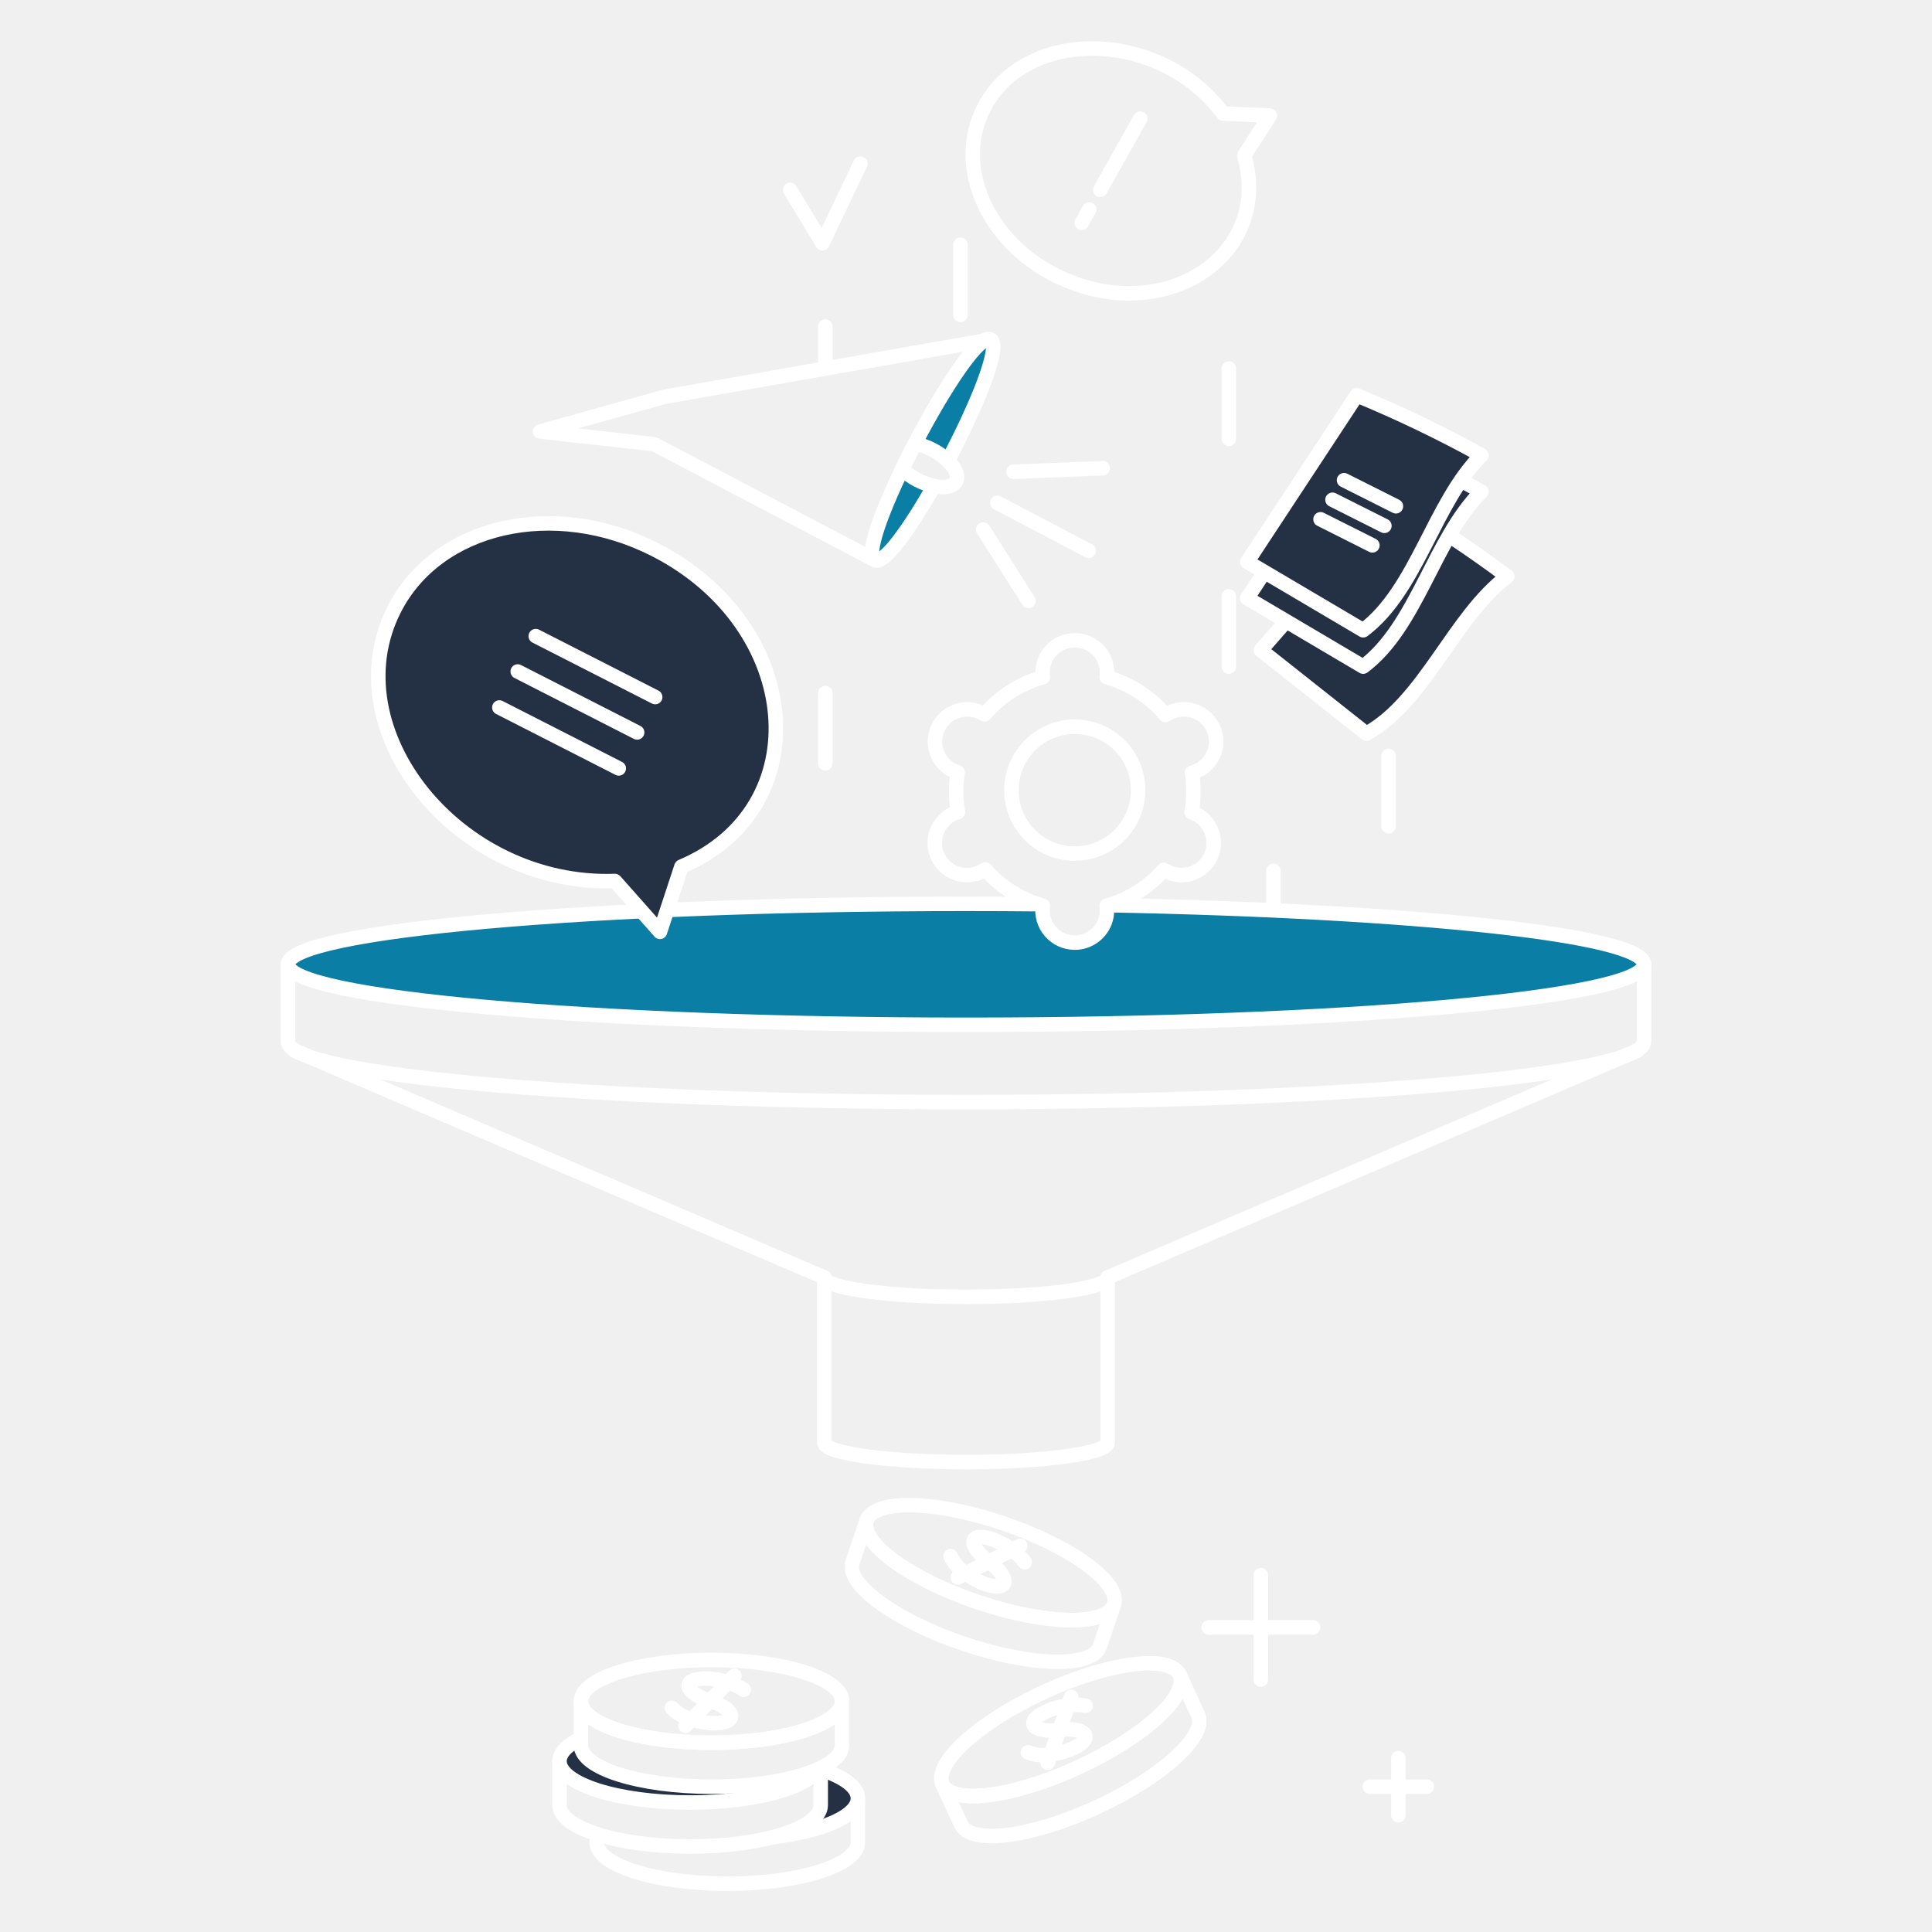
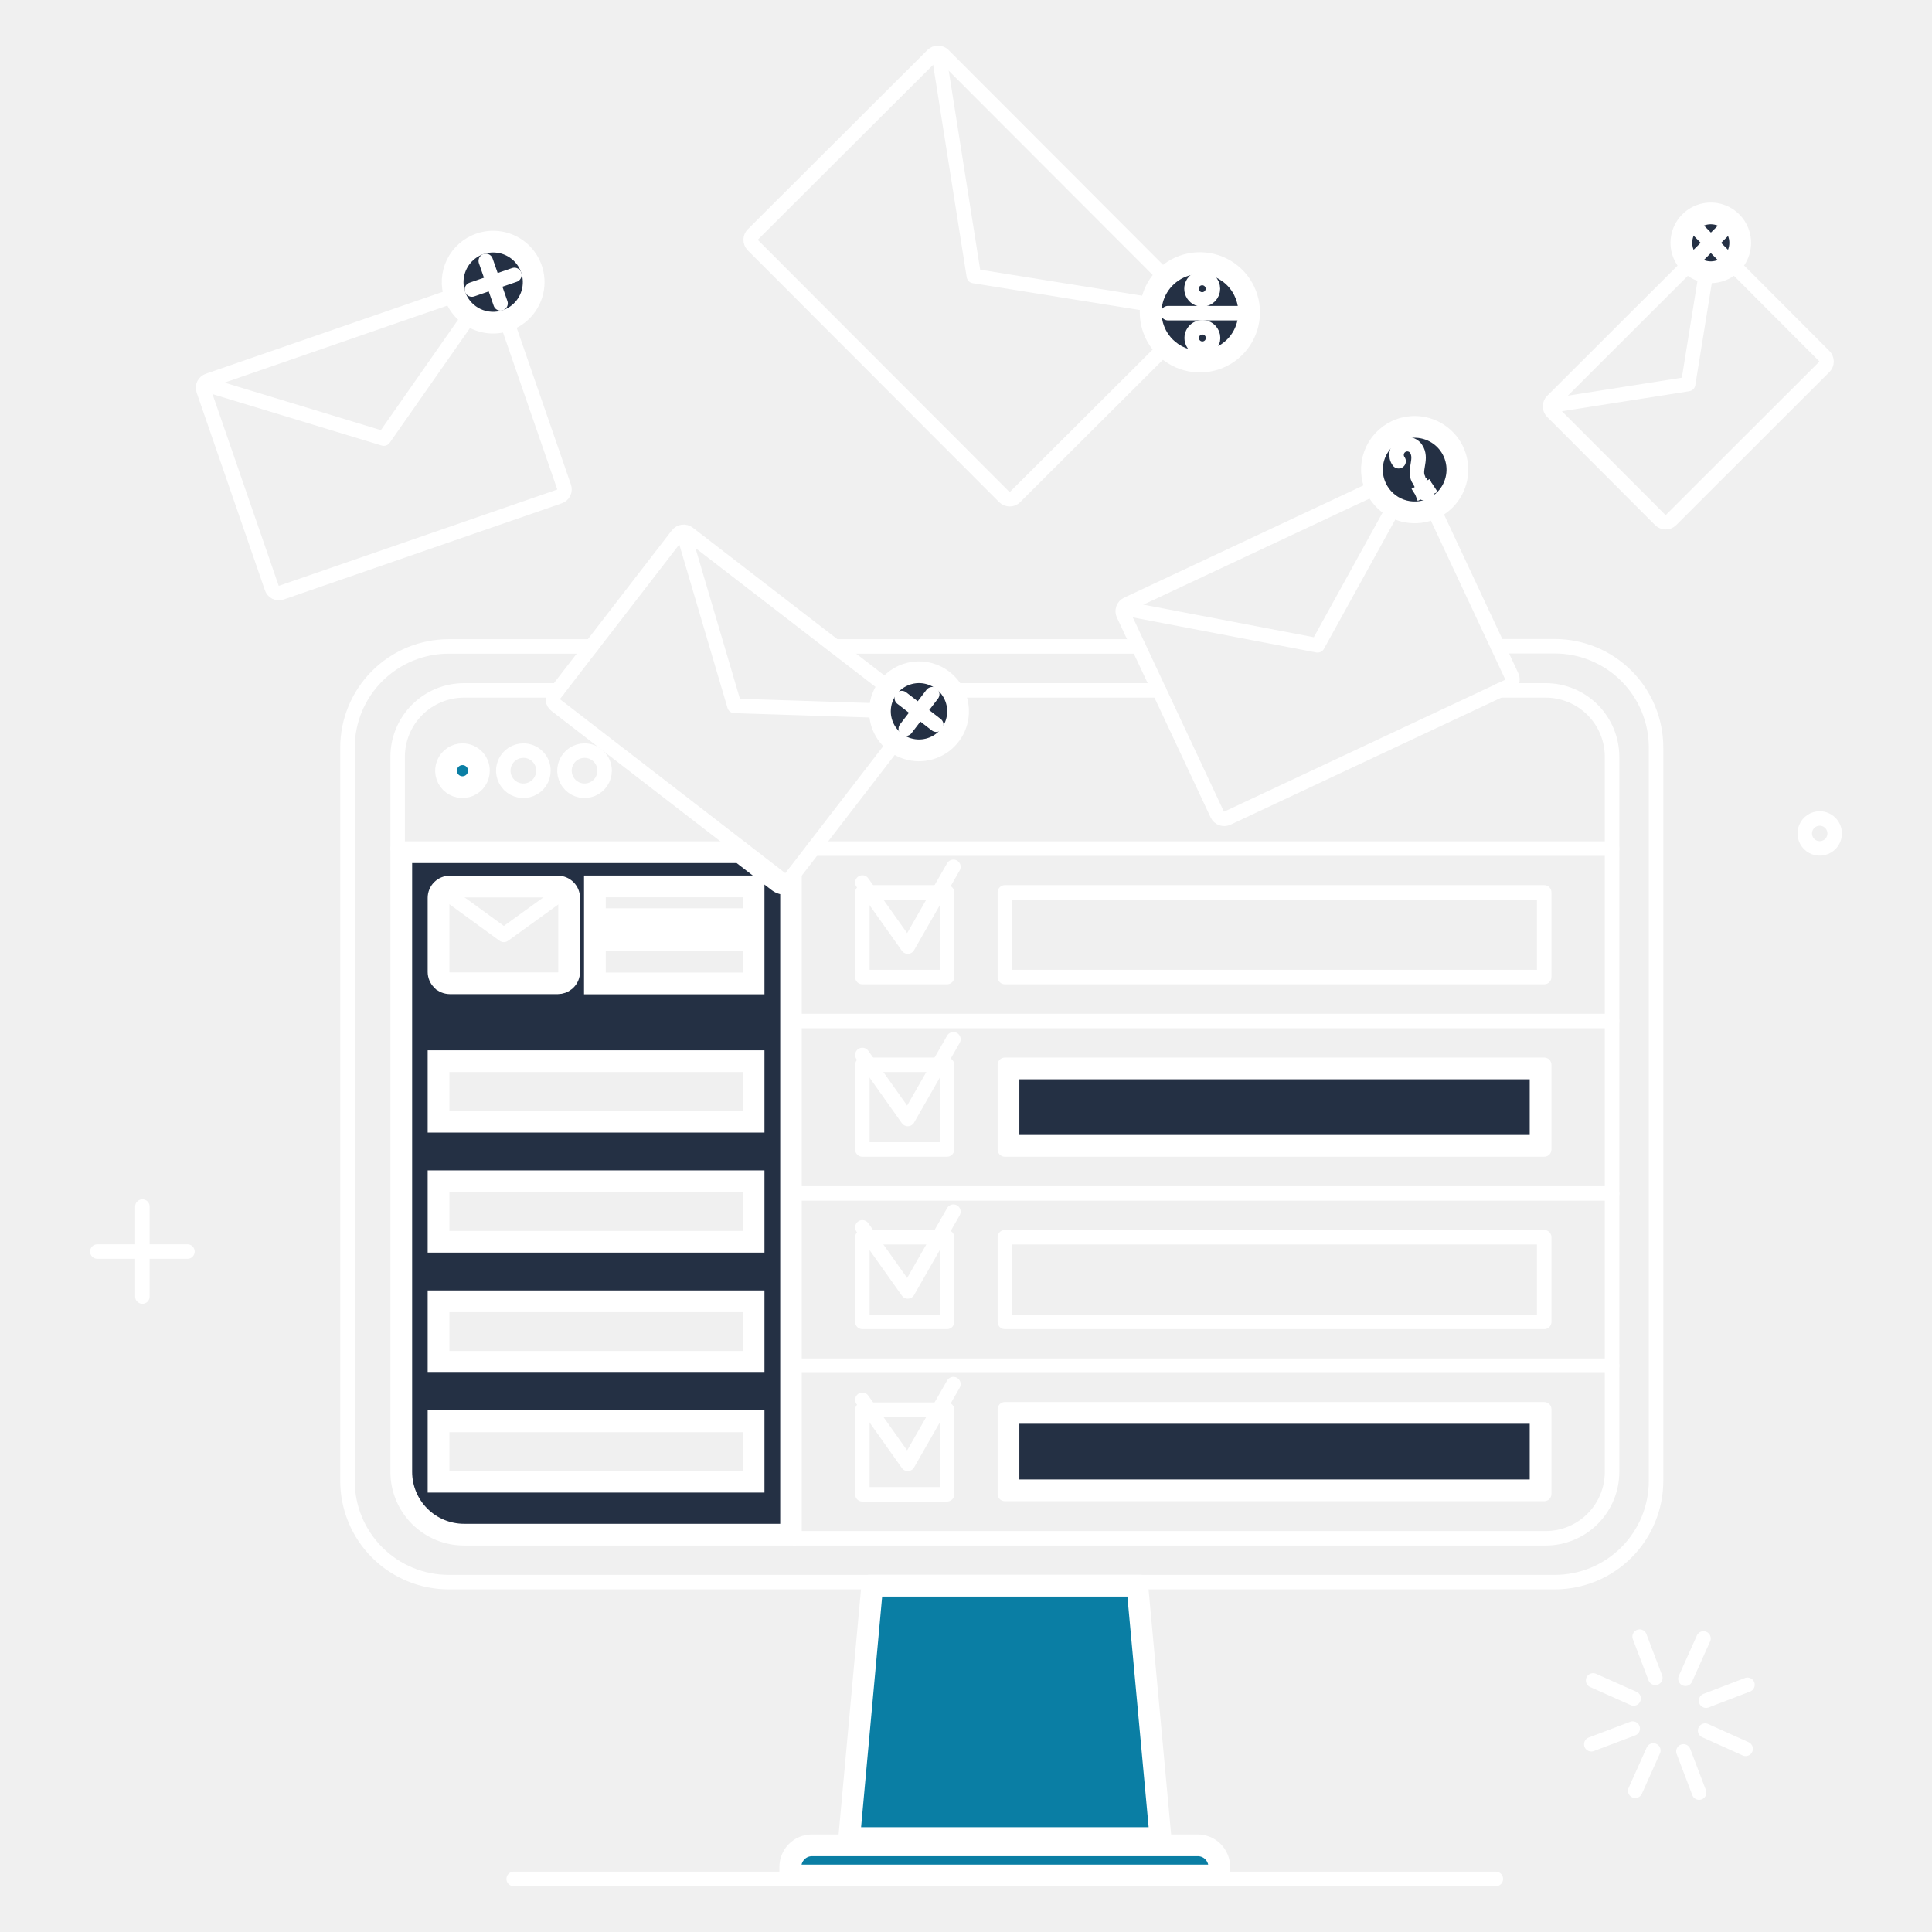
<svg xmlns="http://www.w3.org/2000/svg" width="400" height="400" viewBox="0 0 400 400" fill="none">
-   <path d="M288.2 103.534L261.044 134.6L282.894 151.9C295.054 145.168 300.976 127.7 312.078 119.34C304.424 113.624 296.452 108.347 288.2 103.534Z" fill="#243044" />
-   <path d="M288.2 103.534L261.044 134.6L282.894 151.9C295.054 145.168 300.976 127.7 312.078 119.34C304.424 113.624 296.452 108.347 288.2 103.534Z" stroke="white" stroke-width="3" stroke-linecap="round" stroke-linejoin="round" />
-   <path d="M280.908 89.372L258.228 123.844L282.228 138.016C293.36 129.692 296.854 111.584 306.718 101.786C298.357 97.162 289.74 93.018 280.908 89.372Z" fill="#243044" />
-   <path d="M280.908 89.372L258.228 123.844L282.228 138.016C293.36 129.692 296.854 111.584 306.718 101.786C298.357 97.162 289.74 93.018 280.908 89.372Z" stroke="white" stroke-width="3" stroke-linecap="round" stroke-linejoin="round" />
-   <path d="M280.908 81.85L258.228 116.318L282.228 130.488C293.36 122.168 296.854 104.058 306.718 94.258C298.356 89.638 289.739 85.495 280.908 81.85Z" fill="#243044" />
-   <path d="M280.908 81.85L258.228 116.318L282.228 130.488C293.36 122.168 296.854 104.058 306.718 94.258C298.356 89.638 289.739 85.495 280.908 81.85Z" stroke="white" stroke-width="3" stroke-linecap="round" stroke-linejoin="round" />
-   <path d="M278.268 99.416L289.008 104.816" stroke="white" stroke-width="3" stroke-linecap="round" stroke-linejoin="round" />
-   <path d="M275.882 103.47L286.622 108.87" stroke="white" stroke-width="3" stroke-linecap="round" stroke-linejoin="round" />
-   <path d="M273.4 107.512L284.14 112.912" stroke="white" stroke-width="3" stroke-linecap="round" stroke-linejoin="round" />
-   <path d="M254.424 123.462V138.012" stroke="white" stroke-width="3" stroke-linecap="round" stroke-linejoin="round" />
-   <path d="M254.424 76.296V90.846" stroke="white" stroke-width="3" stroke-linecap="round" stroke-linejoin="round" />
-   <path d="M287.474 156.51V171.062" stroke="white" stroke-width="3" stroke-linecap="round" stroke-linejoin="round" />
-   <path d="M263.664 180.32V194.872" stroke="white" stroke-width="3" stroke-linecap="round" stroke-linejoin="round" />
-   <path d="M198.854 50.656V65.206" stroke="white" stroke-width="3" stroke-linecap="round" stroke-linejoin="round" />
-   <path d="M170.868 143.494V158.046" stroke="white" stroke-width="3" stroke-linecap="round" stroke-linejoin="round" />
-   <path d="M170.868 67.6V76.304" stroke="white" stroke-width="3" stroke-linecap="round" stroke-linejoin="round" />
-   <path d="M229.49 187.412L229.126 187.518C229.265 188.466 229.198 189.432 228.929 190.352C228.661 191.271 228.198 192.122 227.571 192.846C226.944 193.57 226.169 194.151 225.298 194.549C224.426 194.946 223.48 195.151 222.522 195.15C221.564 195.15 220.618 194.943 219.747 194.545C218.876 194.147 218.101 193.566 217.474 192.842C216.847 192.119 216.384 191.269 216.115 190.35C215.846 189.431 215.778 188.465 215.916 187.518C215.572 187.422 215.23 187.318 214.89 187.206C209.927 187.16 204.963 187.137 200 187.136C122.466 187.136 59.612 192.736 59.612 199.656C59.612 206.576 122.466 212.178 200 212.178C277.534 212.178 340.388 206.578 340.388 199.656C340.388 193.644 292.866 188.62 229.49 187.412Z" fill="#0A7EA4" />
-   <path d="M170.666 264.474V298.674C170.666 300.898 183.8 302.704 200.004 302.704C216.208 302.704 229.34 300.904 229.34 298.674V264.474" stroke="white" stroke-width="3" stroke-linecap="round" stroke-linejoin="round" />
-   <path d="M61.02 217.53L170.666 264.474C170.666 266.698 183.8 268.504 200.004 268.504C216.208 268.504 229.34 266.704 229.34 264.474L338.986 217.53" stroke="white" stroke-width="3" stroke-linecap="round" stroke-linejoin="round" />
-   <path d="M59.612 199.656V215.656C59.612 222.572 122.466 228.178 200 228.178C277.534 228.178 340.388 222.578 340.388 215.656V199.656" stroke="white" stroke-width="3" stroke-linecap="round" stroke-linejoin="round" />
-   <path d="M214.89 187.2C209.927 187.155 204.963 187.131 200 187.13C122.466 187.13 59.612 192.73 59.612 199.65C59.612 206.57 122.466 212.172 200 212.172C277.534 212.172 340.388 206.572 340.388 199.65C340.388 193.638 292.866 188.614 229.49 187.406" stroke="white" stroke-width="3" stroke-linecap="round" stroke-linejoin="round" />
-   <path d="M141.078 179.43L136.636 192.93L127.312 182.4C94.81 183.588 68.84 151.2 81.66 126.082C90.564 108.634 114.728 103.134 135.632 113.806C166.318 129.47 169.486 167.436 141.078 179.43Z" fill="#243044" />
-   <path d="M141.078 179.43L136.636 192.93L127.312 182.4C94.81 183.588 68.84 151.2 81.66 126.082C90.564 108.634 114.728 103.134 135.632 113.806C166.318 129.47 169.486 167.436 141.078 179.43Z" stroke="white" stroke-width="3" stroke-linecap="round" stroke-linejoin="round" />
-   <path d="M110.922 131.704L135.648 144.32" stroke="white" stroke-width="3" stroke-linecap="round" stroke-linejoin="round" />
-   <path d="M107.186 139.026L131.912 151.642" stroke="white" stroke-width="3" stroke-linecap="round" stroke-linejoin="round" />
-   <path d="M103.384 146.476L128.112 159.092" stroke="white" stroke-width="3" stroke-linecap="round" stroke-linejoin="round" />
-   <path d="M181.106 115.952L135.434 91.964L111.836 89.344L137.534 82.156L205.086 70.296" stroke="white" stroke-width="3" stroke-linecap="round" stroke-linejoin="round" />
-   <path d="M196.24 95.386C202.344 83.826 207.368 71.496 205.086 70.296C202.804 69.096 195.47 80.248 189.422 91.854C191.984 92.361 194.349 93.586 196.242 95.386H196.24Z" fill="#0A7EA4" />
-   <path d="M186.778 97.124C182.258 106.504 179.224 114.964 181.106 115.952C182.986 116.94 188.222 109.66 193.366 100.628C190.892 100.082 188.614 98.871 186.778 97.124Z" fill="#0A7EA4" />
-   <path d="M196.24 95.386C202.344 83.828 207.368 71.496 205.086 70.296C200.54 67.896 176.578 113.574 181.106 115.952C182.996 116.952 188.222 109.66 193.366 100.628" stroke="white" stroke-width="3" stroke-linecap="round" stroke-linejoin="round" />
-   <path d="M196.362 95.502C194.448 93.637 192.034 92.368 189.412 91.85C188.51 93.594 187.634 95.352 186.784 97.122C188.65 98.91 190.983 100.136 193.514 100.658C198.17 101.6 199.686 98.772 196.362 95.502Z" stroke="white" stroke-width="3" stroke-linecap="round" stroke-linejoin="round" />
-   <path d="M209.85 97.68L228.3 96.936" stroke="white" stroke-width="3" stroke-linecap="round" stroke-linejoin="round" />
-   <path d="M206.478 104.1L225.4 114.036" stroke="white" stroke-width="3" stroke-linecap="round" stroke-linejoin="round" />
-   <path d="M203.564 109.644L212.938 124.412" stroke="white" stroke-width="3" stroke-linecap="round" stroke-linejoin="round" />
-   <path d="M257.6 32.172L262.92 23.936L253.23 23.498C239.8 5.55 211.136 5.61 203.2 23.4C197.694 35.742 205.218 51.1 220.01 57.7C241.718 67.382 263.484 52.62 257.6 32.172Z" stroke="white" stroke-width="3" stroke-linecap="round" stroke-linejoin="round" />
-   <path d="M236.078 24.56L227.8 39.296" stroke="white" stroke-width="3" stroke-linecap="round" stroke-linejoin="round" />
-   <path d="M225.508 43.374L223.956 46.136" stroke="white" stroke-width="3" stroke-linecap="round" stroke-linejoin="round" />
-   <path d="M202.28 331.642C188.176 326.842 177.964 319.344 179.426 314.86L176.506 323.448C174.984 327.928 185.21 335.448 199.35 340.262C213.49 345.076 226.184 345.334 227.706 340.862L230.636 332.242C229.114 336.714 216.418 336.448 202.28 331.642Z" stroke="white" stroke-width="3" stroke-linecap="round" stroke-linejoin="round" />
-   <path d="M230.634 332.234C232.158 327.754 221.932 320.224 207.794 315.418C193.654 310.612 180.96 310.346 179.436 314.826C177.914 319.308 188.14 326.836 202.278 331.642C216.416 336.448 229.112 336.714 230.634 332.234Z" stroke="white" stroke-width="3" stroke-linecap="round" stroke-linejoin="round" />
-   <path d="M196.826 322.186C197.5 323.651 198.582 324.89 199.942 325.756C202.742 327.818 206.076 328.944 207.404 328.272C208.732 327.6 207.542 325.386 204.748 323.326C201.954 321.266 200.764 319.048 202.09 318.378C203.742 317.542 209.444 319.764 212.146 323.432" stroke="white" stroke-width="3" stroke-linecap="round" stroke-linejoin="round" />
-   <path d="M211.228 320.046L198.308 326.584" stroke="white" stroke-width="3" stroke-linecap="round" stroke-linejoin="round" />
-   <path d="M248.056 355.052L244.296 346.906C246.046 351.24 236.712 359.692 223.282 365.89C209.726 372.146 197.128 373.736 195.142 369.442L198.956 377.71C200.938 382.006 213.536 380.418 227.096 374.16C240.656 367.902 250.038 359.348 248.056 355.052Z" stroke="white" stroke-width="3" stroke-linecap="round" stroke-linejoin="round" />
-   <path d="M216.102 350.332C229.662 344.074 242.26 342.484 244.244 346.78C246.228 351.076 236.844 359.632 223.282 365.89C209.72 372.148 197.126 373.738 195.142 369.442C193.158 365.146 202.544 356.588 216.102 350.332Z" stroke="white" stroke-width="3" stroke-linecap="round" stroke-linejoin="round" />
-   <path d="M212.812 362.8C214.309 363.399 215.947 363.552 217.53 363.24C220.976 362.81 224.172 361.328 224.672 359.924C225.172 358.52 222.782 357.736 219.338 358.168C215.894 358.6 213.504 357.812 214.004 356.412C214.626 354.668 220.288 352.35 224.774 353.15" stroke="white" stroke-width="3" stroke-linecap="round" stroke-linejoin="round" />
-   <path d="M221.774 351.322L216.914 364.964" stroke="white" stroke-width="3" stroke-linecap="round" stroke-linejoin="round" />
-   <path d="M246.704 168.16C247.188 165.458 247.212 162.696 246.78 159.986C247.724 159.742 248.603 159.295 249.356 158.675C250.109 158.055 250.717 157.278 251.138 156.398C251.77 155.07 251.947 153.571 251.639 152.132C251.332 150.694 250.558 149.397 249.438 148.444C248.694 147.813 247.821 147.352 246.88 147.094C245.939 146.837 244.953 146.788 243.992 146.952C243.032 147.116 242.118 147.49 241.316 148.046C238.134 144.263 233.886 141.528 229.126 140.198C229.264 139.251 229.197 138.284 228.929 137.365C228.661 136.445 228.197 135.595 227.571 134.87C226.944 134.146 226.169 133.565 225.297 133.168C224.426 132.77 223.479 132.565 222.522 132.566C221.564 132.567 220.618 132.773 219.747 133.171C218.876 133.57 218.101 134.15 217.474 134.874C216.847 135.598 216.383 136.448 216.115 137.366C215.846 138.285 215.778 139.251 215.916 140.198C211.21 141.514 207.003 144.204 203.834 147.922C202.625 147.15 201.2 146.789 199.769 146.891C198.339 146.994 196.98 147.555 195.894 148.492C194.991 149.27 194.312 150.275 193.929 151.404C193.546 152.532 193.472 153.743 193.715 154.909C193.959 156.076 194.51 157.156 195.312 158.038C196.114 158.919 197.137 159.57 198.276 159.922C197.832 162.635 197.849 165.403 198.328 168.11C196.929 168.519 195.702 169.374 194.836 170.545C193.969 171.716 193.509 173.139 193.527 174.596C193.546 176.053 194.04 177.464 194.936 178.613C195.832 179.762 197.079 180.587 198.488 180.96C199.421 181.209 200.397 181.251 201.349 181.086C202.301 180.92 203.205 180.55 204 180C207.149 183.618 211.29 186.234 215.91 187.526C215.771 188.474 215.838 189.441 216.106 190.36C216.375 191.28 216.838 192.13 217.465 192.855C218.092 193.579 218.868 194.16 219.739 194.557C220.611 194.955 221.558 195.16 222.516 195.158C223.958 195.157 225.362 194.689 226.516 193.823C227.67 192.958 228.514 191.742 228.92 190.358C229.19 189.438 229.258 188.474 229.12 187.526C233.704 186.244 237.818 183.658 240.96 180.082C241.954 180.735 243.106 181.11 244.294 181.167C245.483 181.225 246.665 180.964 247.718 180.41C248.771 179.857 249.657 179.031 250.284 178.02C250.911 177.008 251.255 175.848 251.282 174.658C251.316 173.227 250.888 171.824 250.063 170.654C249.237 169.485 248.057 168.613 246.698 168.166L246.704 168.158V168.16ZM222.522 176.722C220.582 176.723 218.667 176.294 216.913 175.465C215.16 174.636 213.612 173.429 212.381 171.93C211.151 170.431 210.268 168.677 209.797 166.796C209.326 164.915 209.279 162.952 209.658 161.05C210.284 157.849 212.081 154.996 214.698 153.049C217.315 151.102 220.563 150.201 223.809 150.521C227.056 150.84 230.066 152.359 232.252 154.779C234.439 157.2 235.644 160.348 235.634 163.61C235.633 167.088 234.251 170.422 231.793 172.881C229.334 175.34 225.999 176.722 222.522 176.722Z" stroke="white" stroke-width="3" stroke-linecap="round" stroke-linejoin="round" />
-   <path d="M123.54 379.722V381.432C123.54 386.164 135.646 390 150.58 390C165.514 390 177.618 386.164 177.618 381.432V372.326" stroke="white" stroke-width="3" stroke-linecap="round" stroke-linejoin="round" />
-   <path d="M169.918 366.34V373.74C169.918 376.408 166.07 378.79 160.038 380.362C170.306 379.146 177.616 376.01 177.616 372.332C177.618 370 174.682 367.884 169.918 366.34Z" fill="#243044" />
-   <path d="M160.04 380.356C170.308 379.14 177.618 376.004 177.618 372.326C177.618 369.996 174.682 367.884 169.918 366.34" stroke="white" stroke-width="3" stroke-linecap="round" stroke-linejoin="round" />
-   <path d="M115.842 364.684V373.734C115.842 378.466 127.948 382.302 142.88 382.302C157.812 382.302 169.92 378.466 169.92 373.734V366.046" stroke="white" stroke-width="3" stroke-linecap="round" stroke-linejoin="round" />
-   <path d="M147.306 369.914C132.374 369.914 120.268 366.078 120.268 361.346V359.93C117.468 361.278 115.842 362.894 115.842 364.628C115.842 369.36 127.946 373.196 142.88 373.196C156.032 373.196 166.99 370.222 169.416 366.28C162.351 368.912 154.842 370.146 147.306 369.914Z" fill="#243044" />
-   <path d="M120.268 359.93C117.468 361.278 115.842 362.894 115.842 364.628C115.842 369.36 127.946 373.196 142.88 373.196C156.032 373.196 166.99 370.222 169.416 366.28" stroke="white" stroke-width="3" stroke-linecap="round" stroke-linejoin="round" />
-   <path d="M147.306 360.81C132.372 360.81 120.268 356.974 120.268 352.242V361.346C120.268 366.078 132.374 369.914 147.306 369.914C162.238 369.914 174.344 366.078 174.344 361.346V352.242C174.344 356.974 162.24 360.81 147.306 360.81Z" stroke="white" stroke-width="3" stroke-linecap="round" stroke-linejoin="round" />
-   <path d="M147.306 343.674C162.24 343.674 174.344 347.51 174.344 352.242C174.344 356.974 162.24 360.81 147.306 360.81C132.372 360.81 120.268 356.972 120.268 352.242C120.268 347.512 132.374 343.674 147.306 343.674Z" stroke="white" stroke-width="3" stroke-linecap="round" stroke-linejoin="round" />
-   <path d="M139.1 353.6C140.209 354.77 141.633 355.596 143.2 355.978C146.508 357.03 150.032 357.022 151.072 355.958C152.112 354.894 150.272 353.18 146.966 352.134C143.66 351.088 141.818 349.37 142.858 348.308C144.154 346.986 150.258 347.252 154.004 349.858" stroke="white" stroke-width="3" stroke-linecap="round" stroke-linejoin="round" />
-   <path d="M152.044 346.946L141.916 357.298" stroke="white" stroke-width="3" stroke-linecap="round" stroke-linejoin="round" />
-   <path d="M250.236 336.938H271.854" stroke="white" stroke-width="3" stroke-linecap="round" stroke-linejoin="round" />
-   <path d="M261.044 347.746V326.128" stroke="white" stroke-width="3" stroke-linecap="round" stroke-linejoin="round" />
-   <path d="M283.62 369.914H295.412" stroke="white" stroke-width="3" stroke-linecap="round" stroke-linejoin="round" />
-   <path d="M289.516 375.81V364.018" stroke="white" stroke-width="3" stroke-linecap="round" stroke-linejoin="round" />
-   <path d="M163.596 39.322L170.28 50.346L178.14 33.876" stroke="white" stroke-width="3" stroke-linecap="round" stroke-linejoin="round" />
+   <path d="M153.025 177.19L160.703 183.113L160.713 183.121L160.723 183.128C161.376 183.613 162.193 183.825 163 183.716C163.011 183.714 163.023 183.71 163.035 183.709V316.985H96.079C92.83 316.985 89.713 315.694 87.415 313.396C85.118 311.099 83.828 307.984 83.828 304.734V177.19H153.025ZM90.045 307.519H156.773V293.489H90.045V307.519ZM90.045 282.7H156.773V268.67H90.045V282.7ZM90.045 257.843H156.773V243.812H90.045V257.843ZM90.045 232.986H156.773V218.955H90.045V232.986ZM122.418 204.351H156.773V193.949H122.418V204.351ZM93.137 182.799C92.317 182.799 91.531 183.125 90.951 183.705C90.371 184.285 90.045 185.071 90.045 185.891V201.239C90.052 202.056 90.379 202.834 90.953 203.41H90.954C91.533 203.991 92.314 204.312 93.124 204.32H115.502C116.219 204.317 116.907 204.064 117.454 203.615L117.679 203.41C118.255 202.834 118.582 202.055 118.587 201.237V185.891C118.587 185.071 118.261 184.285 117.681 183.705C117.101 183.125 116.315 182.799 115.495 182.799H93.137ZM122.418 191.054H156.773V182.767H122.418V191.054Z" fill="#243044" stroke="white" stroke-width="3" />
+   <path d="M318.213 221.955V236.484H209.546V221.955H318.213Z" fill="#243044" stroke="white" stroke-width="3" />
+   <path d="M318.213 293.277V307.805H209.546V293.277H318.213Z" fill="#243044" stroke="white" stroke-width="3" />
+   <path d="M352.156 45.341C353.132 44.937 354.205 44.831 355.241 45.037C356.277 45.243 357.229 45.752 357.977 46.499L357.979 46.502C358.475 46.996 358.87 47.585 359.141 48.234C359.408 48.88 359.547 49.574 359.547 50.275C359.547 50.975 359.409 51.669 359.141 52.316C358.87 52.965 358.475 53.553 357.979 54.047L357.977 54.049C357.229 54.797 356.277 55.305 355.241 55.511C354.205 55.717 353.132 55.612 352.156 55.208C351.181 54.804 350.347 54.119 349.762 53.242L349.761 53.24L349.553 52.904C349.099 52.104 348.859 51.198 348.859 50.275C348.859 49.219 349.173 48.186 349.761 47.308L349.762 47.307C350.274 46.54 350.975 45.919 351.797 45.505L352.156 45.341Z" fill="#243044" stroke="white" stroke-width="3" />
+   <path d="M187.919 140.317C189.293 139.852 190.775 139.804 192.176 140.18C193.577 140.557 194.835 141.34 195.791 142.431C196.747 143.522 197.357 144.873 197.546 146.311C197.734 147.75 197.493 149.213 196.851 150.513C196.248 151.733 195.319 152.76 194.17 153.48L193.938 153.62C192.759 154.299 191.416 154.637 190.061 154.597L189.789 154.585C188.341 154.489 186.954 153.967 185.804 153.083L185.801 153.08L185.52 152.853C184.877 152.31 184.332 151.66 183.909 150.93C183.487 150.201 183.195 149.404 183.045 148.576L182.989 148.219L182.951 147.861C182.883 147.022 182.96 146.177 183.18 145.363C183.431 144.433 183.864 143.562 184.453 142.8L184.456 142.796C185.34 141.645 186.545 140.783 187.919 140.317Z" fill="#243044" stroke="white" stroke-width="3" />
+   <path d="M248.43 55.232C250.298 55.232 252.124 55.785 253.676 56.822V56.824C255.23 57.861 256.44 59.334 257.154 61.059L257.155 61.06C257.871 62.784 258.058 64.683 257.694 66.515V66.516C257.333 68.345 256.433 70.027 255.115 71.349C253.341 73.118 250.936 74.112 248.43 74.112C245.925 74.112 243.52 73.119 241.745 71.349C240.426 70.028 239.529 68.346 239.167 66.516L239.166 66.515L239.104 66.17C238.828 64.446 239.034 62.676 239.705 61.06L239.706 61.059C240.42 59.334 241.631 57.861 243.185 56.824L243.186 56.822C244.738 55.785 246.563 55.232 248.43 55.232Z" fill="#243044" stroke="white" stroke-width="3" />
+   <path d="M290.945 89.371C292.5 88.986 294.134 89.071 295.64 89.615C297.053 90.125 298.294 91.016 299.227 92.187L299.409 92.425C300.36 93.715 300.907 95.257 300.98 96.856C301.054 98.455 300.652 100.041 299.826 101.413C298.998 102.785 297.782 103.88 296.333 104.561H296.332C295.371 105.014 294.328 105.272 293.266 105.322C292.203 105.372 291.141 105.212 290.141 104.85C289.14 104.489 288.22 103.934 287.435 103.218C286.649 102.501 286.013 101.636 285.562 100.673C284.881 99.222 284.644 97.603 284.884 96.02C285.124 94.436 285.827 92.959 286.905 91.775C287.918 90.665 289.216 89.861 290.655 89.448L290.945 89.371Z" fill="#243044" stroke="white" stroke-width="3" />
+   <path d="M101.05 50.849C102.454 50.653 103.882 50.852 105.175 51.42L105.432 51.538C106.707 52.155 107.784 53.114 108.544 54.305L108.692 54.546C109.457 55.849 109.819 57.349 109.732 58.857C109.644 60.366 109.111 61.815 108.201 63.02C107.29 64.226 106.042 65.135 104.615 65.632H104.613C103.666 65.963 102.662 66.103 101.661 66.046C100.659 65.988 99.678 65.734 98.775 65.297C97.985 64.915 97.267 64.398 96.654 63.773L96.397 63.499L96.154 63.212C95.605 62.529 95.177 61.756 94.889 60.927L94.888 60.926L94.8 60.656C94.386 59.306 94.354 57.864 94.71 56.493C95.091 55.031 95.895 53.714 97.024 52.709C98.152 51.704 99.554 51.057 101.05 50.849Z" fill="#243044" stroke="white" stroke-width="3" />
+   <path d="M247.979 382.805C248.466 382.804 248.948 382.899 249.399 383.085L249.401 383.086C249.85 383.271 250.259 383.544 250.602 383.888L250.605 383.892C250.95 384.235 251.222 384.643 251.407 385.092L251.408 385.094C251.595 385.545 251.69 386.027 251.688 386.514V387.55H164.404V386.521C164.406 385.537 164.798 384.592 165.494 383.896C166.191 383.199 167.135 382.806 168.118 382.805H247.979Z" fill="#0A7EA4" stroke="white" stroke-width="3" />
+   <path d="M234.784 329.051L239.458 379.805H176.635L181.272 329.051H234.784Z" fill="#0A7EA4" stroke="white" stroke-width="3" />
+   <path d="M95.741 156.906H95.746C96.095 156.904 96.441 156.972 96.764 157.104C97.087 157.237 97.38 157.432 97.626 157.677C97.873 157.924 98.07 158.217 98.203 158.54C98.336 158.862 98.404 159.208 98.403 159.556V159.561C98.403 160.086 98.247 160.6 97.956 161.036C97.664 161.472 97.25 161.812 96.766 162.013C96.342 162.189 95.88 162.252 95.426 162.197L95.232 162.166C94.718 162.064 94.245 161.812 93.873 161.441C93.548 161.117 93.313 160.715 93.19 160.274L93.144 160.083C93.054 159.632 93.082 159.167 93.225 158.733L93.293 158.55C93.493 158.064 93.833 157.649 94.269 157.356C94.704 157.064 95.216 156.907 95.741 156.906Z" fill="#0A7EA4" stroke="white" stroke-width="3" />
+   <path d="M295.164 102.021L294.897 101.491L294.341 101.784C294.421 101.916 294.545 102.014 294.694 102.06L294.812 102.084C294.892 102.093 294.973 102.086 295.051 102.065L295.164 102.021ZM295.164 102.021C295.273 101.966 295.363 101.881 295.425 101.778L295.477 101.668C295.532 101.515 295.526 101.346 295.46 101.197M295.164 102.021L294.898 101.491L295.46 101.197M295.46 101.197L295.112 101.349L295.444 101.174C295.449 101.182 295.456 101.188 295.46 101.197ZM295.054 100.878L294.879 101.451M295.054 100.878C294.909 100.848 294.754 100.872 294.62 100.937L294.879 101.452V101.451M295.054 100.878L294.879 101.451M295.054 100.878C295.055 100.879 295.057 100.879 295.059 100.879M294.879 101.451H294.88L294.882 101.45M295.059 100.879L294.882 101.45M295.059 100.879C295.201 100.91 295.331 100.996 295.427 101.147L294.896 101.445L294.882 101.45M295.059 100.879L294.882 101.45M294.619 100.937L294.878 101.452L294.303 101.706C294.159 101.366 294.345 101.069 294.619 100.937Z" fill="#0A7EA4" stroke="white" stroke-width="3" />
+   <path d="M29.479 249.808V268.432" stroke="white" stroke-width="3" stroke-linecap="round" stroke-linejoin="round" />
+   <path d="M38.81 259.119H20.148" stroke="white" stroke-width="3" stroke-linecap="round" stroke-linejoin="round" />
+   <path d="M235.699 133.834H172.876" stroke="white" stroke-width="3" stroke-linecap="round" stroke-linejoin="round" />
+   <path d="M310.117 133.797H321.903C327.463 133.797 332.797 136.006 336.727 139.938C340.659 143.87 342.868 149.203 342.868 154.763V306.584C342.87 309.339 342.327 312.065 341.274 314.61C340.221 317.155 338.677 319.468 336.731 321.414C334.785 323.362 332.472 324.908 329.929 325.961C327.384 327.016 324.658 327.559 321.903 327.559H92.904C90.15 327.559 87.423 327.016 84.879 325.961C82.335 324.908 80.024 323.362 78.077 321.414C76.13 319.468 74.586 317.155 73.533 314.61C72.48 312.065 71.939 309.339 71.939 306.584V154.801C71.939 149.241 74.148 143.908 78.08 139.976C82.011 136.044 87.344 133.835 92.904 133.834H122.446" stroke="white" stroke-width="3" stroke-linecap="round" stroke-linejoin="round" />
+   <path d="M239.967 142.939H197.96" stroke="white" stroke-width="3" stroke-linecap="round" stroke-linejoin="round" />
+   <path d="M310.457 142.939H320.009C323.655 142.94 327.153 144.389 329.732 146.967C332.309 149.546 333.758 153.043 333.76 156.69V304.734C333.76 308.381 332.311 311.878 329.732 314.457C327.153 317.036 323.657 318.485 320.009 318.485H96.079C92.432 318.485 88.934 317.036 86.356 314.457C83.777 311.878 82.328 308.381 82.328 304.734V156.69C82.328 153.043 83.777 149.546 86.356 146.967C88.934 144.388 92.432 142.939 96.079 142.939H115.425" stroke="white" stroke-width="3" stroke-linecap="round" stroke-linejoin="round" />
+   <path d="M168.419 175.69H333.766" stroke="white" stroke-width="3" stroke-linecap="round" stroke-linejoin="round" />
+   <path d="M82.328 175.69H153.536" stroke="white" stroke-width="3" stroke-linecap="round" stroke-linejoin="round" />
+   <path d="M99.903 159.561C99.903 160.383 99.659 161.187 99.203 161.87C98.746 162.553 98.097 163.086 97.338 163.4C96.579 163.715 95.743 163.797 94.937 163.637C94.131 163.476 93.391 163.081 92.81 162.499C92.229 161.918 91.833 161.178 91.673 160.372C91.512 159.566 91.594 158.731 91.909 157.971C92.224 157.212 92.756 156.563 93.439 156.107C94.123 155.65 94.926 155.406 95.748 155.406C96.294 155.405 96.835 155.511 97.34 155.719C97.845 155.928 98.303 156.234 98.689 156.62C99.076 157.006 99.382 157.465 99.59 157.969C99.798 158.474 99.905 159.015 99.903 159.561Z" stroke="white" stroke-width="3" stroke-linecap="round" stroke-linejoin="round" />
+   <path d="M112.512 159.561C112.512 160.384 112.269 161.188 111.812 161.872C111.356 162.555 110.707 163.088 109.947 163.403C109.188 163.718 108.352 163.801 107.545 163.641C106.739 163.481 105.998 163.085 105.416 162.504C104.835 161.922 104.438 161.182 104.278 160.375C104.117 159.569 104.199 158.733 104.514 157.973C104.829 157.213 105.362 156.564 106.045 156.107C106.729 155.65 107.533 155.406 108.355 155.406C108.901 155.405 109.442 155.511 109.947 155.719C110.452 155.928 110.911 156.234 111.297 156.62C111.684 157.006 111.99 157.465 112.198 157.969C112.407 158.474 112.513 159.015 112.512 159.561Z" stroke="white" stroke-width="3" stroke-linecap="round" stroke-linejoin="round" />
+   <path d="M125.176 159.561C125.176 160.383 124.932 161.187 124.476 161.87C124.019 162.553 123.37 163.086 122.611 163.4C121.852 163.715 121.016 163.797 120.21 163.637C119.404 163.476 118.664 163.081 118.083 162.499C117.502 161.918 117.106 161.178 116.945 160.372C116.785 159.566 116.867 158.731 117.182 157.971C117.497 157.212 118.029 156.563 118.712 156.107C119.396 155.65 120.199 155.406 121.021 155.406C121.567 155.405 122.108 155.511 122.613 155.719C123.118 155.928 123.576 156.234 123.962 156.62C124.349 157.006 124.655 157.465 124.863 157.969C125.071 158.474 125.178 159.015 125.176 159.561Z" stroke="white" stroke-width="3" stroke-linecap="round" stroke-linejoin="round" />
+   <path d="M164.491 180.789V318.447" stroke="white" stroke-width="3" stroke-linecap="round" stroke-linejoin="round" />
+   <path d="M164.491 211.389H333.766" stroke="white" stroke-width="3" stroke-linecap="round" stroke-linejoin="round" />
+   <path d="M164.491 247.087H333.766" stroke="white" stroke-width="3" stroke-linecap="round" stroke-linejoin="round" />
+   <path d="M164.491 282.748H333.766" stroke="white" stroke-width="3" stroke-linecap="round" stroke-linejoin="round" />
+   <path d="M196.072 202.285H178.544V184.757H196.072V202.285Z" stroke="white" stroke-width="3" stroke-linecap="round" stroke-linejoin="round" />
+   <path d="M319.713 202.285H208.046V184.757H319.713V202.285Z" stroke="white" stroke-width="3" stroke-linecap="round" stroke-linejoin="round" />
+   <path d="M319.713 237.983H208.046V220.455H319.713V237.983Z" stroke="white" stroke-width="3" stroke-linecap="round" stroke-linejoin="round" />
+   <path d="M319.713 273.682H208.046V256.154H319.713V273.682Z" stroke="white" stroke-width="3" stroke-linecap="round" stroke-linejoin="round" />
+   <path d="M319.713 309.305H208.046V291.777H319.713V309.305Z" stroke="white" stroke-width="3" stroke-linecap="round" stroke-linejoin="round" />
+   <path d="M196.072 237.983H178.544V220.455H196.072V237.983Z" stroke="white" stroke-width="3" stroke-linecap="round" stroke-linejoin="round" />
+   <path d="M196.072 273.682H178.544V256.154H196.072V273.682Z" stroke="white" stroke-width="3" stroke-linecap="round" stroke-linejoin="round" />
+   <path d="M196.072 309.38H178.544V291.853H196.072V309.38Z" stroke="white" stroke-width="3" stroke-linecap="round" stroke-linejoin="round" />
+   <path d="M178.544 254.114L187.949 267.374L197.393 250.865" stroke="white" stroke-width="3" stroke-linecap="round" stroke-linejoin="round" />
+   <path d="M178.544 289.813L187.949 303.072L197.393 286.563" stroke="white" stroke-width="3" stroke-linecap="round" stroke-linejoin="round" />
+   <path d="M178.544 218.416L187.949 231.675L197.393 215.168" stroke="white" stroke-width="3" stroke-linecap="round" stroke-linejoin="round" />
+   <path d="M178.544 182.717L187.949 195.976L197.393 179.469" stroke="white" stroke-width="3" stroke-linecap="round" stroke-linejoin="round" />
+   <path d="M174.992 381.305L179.903 327.551H236.152L241.101 381.305" stroke="white" stroke-width="3" stroke-linecap="round" stroke-linejoin="round" />
+   <path d="M247.975 381.305H168.079C166.697 381.309 165.373 381.858 164.396 382.835C163.419 383.812 162.869 385.138 162.867 386.519V389.012H253.189V386.519C253.187 385.138 252.636 383.812 251.659 382.835C250.681 381.858 249.356 381.307 247.975 381.305Z" stroke="white" stroke-width="3" stroke-linecap="round" stroke-linejoin="round" />
+   <path d="M106.353 389.012H309.701" stroke="white" stroke-width="3" stroke-linecap="round" stroke-linejoin="round" />
+   <path d="M349.366 55.072L321.375 83.026C321.082 83.323 320.919 83.724 320.919 84.14C320.919 84.557 321.082 84.957 321.375 85.255L343.738 107.664C344.037 107.956 344.437 108.119 344.853 108.119C345.269 108.119 345.669 107.956 345.967 107.664L377.708 75.963C378 75.666 378.163 75.265 378.163 74.848C378.163 74.431 378 74.03 377.708 73.733L359.083 55.072" stroke="white" stroke-width="3" stroke-linecap="round" stroke-linejoin="round" />
+   <path d="M321.223 83.971L349.516 79.513L353.144 57.036" stroke="white" stroke-width="3" stroke-linecap="round" stroke-linejoin="round" />
+   <path d="M349.365 55.11C350.323 56.067 351.54 56.718 352.868 56.983C354.195 57.247 355.57 57.111 356.82 56.594C358.07 56.076 359.138 55.199 359.889 54.075C360.641 52.95 361.043 51.627 361.043 50.275C361.043 48.922 360.641 47.599 359.889 46.474C359.138 45.35 358.07 44.473 356.82 43.955C355.57 43.438 354.195 43.302 352.868 43.566C351.54 43.831 350.323 44.482 349.365 45.439C348.729 46.072 348.221 46.826 347.877 47.656C347.531 48.486 347.354 49.376 347.354 50.275C347.354 51.173 347.531 52.063 347.877 52.893C348.221 53.723 348.729 54.477 349.365 55.11Z" stroke="white" stroke-width="3" stroke-linecap="round" stroke-linejoin="round" />
+   <path d="M351.746 47.781L356.657 52.73" stroke="white" stroke-width="3" stroke-linecap="round" stroke-linejoin="round" />
+   <path d="M356.695 47.819L351.746 52.73" stroke="white" stroke-width="3" stroke-linecap="round" stroke-linejoin="round" />
+   <path d="M183.304 141.892L142.509 110.424C142.172 110.173 141.75 110.064 141.333 110.12C140.916 110.177 140.538 110.394 140.28 110.727L114.779 143.771C114.527 144.108 114.418 144.53 114.474 144.946C114.53 145.363 114.748 145.741 115.079 145.999L161.619 181.925C161.957 182.175 162.379 182.284 162.795 182.227C163.212 182.171 163.59 181.954 163.848 181.622L184.89 154.31" stroke="white" stroke-width="3" stroke-linecap="round" stroke-linejoin="round" />
+   <path d="M141.522 110.414L152.063 146.151L181.451 147.094" stroke="white" stroke-width="3" stroke-linecap="round" stroke-linejoin="round" />
+   <path d="M183.266 141.892C182.202 143.278 181.572 144.948 181.457 146.692C181.341 148.436 181.746 150.174 182.619 151.688C183.492 153.202 184.794 154.423 186.361 155.197C187.927 155.971 189.689 156.263 191.421 156.035C193.154 155.808 194.78 155.073 196.095 153.921C197.409 152.77 198.353 151.254 198.806 149.567C199.26 147.879 199.202 146.095 198.641 144.44C198.081 142.785 197.042 141.333 195.656 140.268C194.737 139.559 193.687 139.038 192.566 138.736C191.445 138.433 190.275 138.355 189.124 138.506C187.972 138.657 186.862 139.034 185.857 139.615C184.852 140.196 183.972 140.97 183.266 141.892Z" stroke="white" stroke-width="3" stroke-linecap="round" stroke-linejoin="round" />
+   <path d="M193.011 143.733L187.535 150.873" stroke="white" stroke-width="3" stroke-linecap="round" stroke-linejoin="round" />
+   <path d="M193.843 150.041L186.703 144.527" stroke="white" stroke-width="3" stroke-linecap="round" stroke-linejoin="round" />
+   <path d="M240.724 56.885L195.316 11.404C195.018 11.112 194.618 10.949 194.201 10.949C193.785 10.949 193.385 11.112 193.087 11.404L155.874 48.537C155.582 48.835 155.419 49.235 155.419 49.652C155.419 50.068 155.582 50.468 155.874 50.766L207.928 102.904C208.227 103.196 208.627 103.359 209.043 103.359C209.459 103.359 209.859 103.196 210.157 102.904L240.72 72.419" stroke="white" stroke-width="3" stroke-linecap="round" stroke-linejoin="round" />
+   <path d="M194.373 11.252L201.624 57.15L237.625 62.929" stroke="white" stroke-width="3" stroke-linecap="round" stroke-linejoin="round" />
+   <path d="M240.685 72.411C242.216 73.941 244.166 74.982 246.289 75.403C248.413 75.824 250.611 75.607 252.611 74.778C254.611 73.949 256.319 72.546 257.521 70.746C258.723 68.947 259.365 66.831 259.365 64.667C259.365 62.503 258.723 60.388 257.521 58.588C256.319 56.788 254.611 55.385 252.611 54.557C250.611 53.728 248.413 53.51 246.289 53.931C244.166 54.353 242.216 55.394 240.685 56.923C238.634 58.978 237.481 61.763 237.481 64.667C237.481 67.571 238.634 70.356 240.685 72.411Z" stroke="white" stroke-width="3" stroke-linecap="round" stroke-linejoin="round" />
+   <path d="M250.469 61.343C250.158 61.653 249.764 61.864 249.334 61.95C248.904 62.035 248.457 61.992 248.053 61.824C247.647 61.656 247.3 61.372 247.058 61.008C246.813 60.643 246.684 60.214 246.684 59.776C246.684 59.337 246.813 58.909 247.058 58.544C247.3 58.179 247.647 57.895 248.053 57.727C248.457 57.56 248.904 57.516 249.334 57.602C249.764 57.687 250.158 57.898 250.469 58.209C250.676 58.414 250.839 58.658 250.952 58.927C251.064 59.196 251.121 59.484 251.121 59.776C251.121 60.067 251.064 60.355 250.952 60.624C250.839 60.893 250.676 61.137 250.469 61.343Z" stroke="white" stroke-width="3" stroke-linecap="round" stroke-linejoin="round" />
+   <path d="M250.507 71.544C250.196 71.853 249.802 72.065 249.372 72.15C248.942 72.235 248.497 72.191 248.091 72.024C247.687 71.856 247.341 71.572 247.096 71.207C246.853 70.843 246.724 70.414 246.724 69.975C246.724 69.537 246.853 69.109 247.096 68.744C247.341 68.379 247.687 68.095 248.091 67.928C248.497 67.76 248.942 67.716 249.372 67.801C249.802 67.887 250.196 68.098 250.507 68.407C250.923 68.824 251.155 69.388 251.155 69.975C251.155 70.564 250.923 71.127 250.507 71.544Z" stroke="white" stroke-width="3" stroke-linecap="round" stroke-linejoin="round" />
+   <path d="M241.818 64.837H256.099" stroke="white" stroke-width="3" stroke-linecap="round" stroke-linejoin="round" />
+   <path d="M284.166 101.272L233.357 125.108C232.977 125.289 232.684 125.614 232.543 126.01C232.4 126.407 232.422 126.843 232.601 127.224L252.017 168.628C252.198 169.008 252.523 169.301 252.921 169.442C253.317 169.584 253.755 169.562 254.135 169.382L312.233 142.119C312.613 141.938 312.905 141.614 313.047 141.217C313.19 140.821 313.168 140.384 312.989 140.004L297.009 105.873" stroke="white" stroke-width="3" stroke-linecap="round" stroke-linejoin="round" />
+   <path d="M232.902 125.978L272.794 133.61L288.244 105.616" stroke="white" stroke-width="3" stroke-linecap="round" stroke-linejoin="round" />
+   <path d="M284.203 101.31C285.009 103.028 286.309 104.468 287.934 105.449C289.558 106.429 291.439 106.905 293.335 106.818C295.232 106.73 297.059 106.082 298.587 104.955C300.115 103.828 301.273 102.274 301.918 100.489C302.563 98.703 302.662 96.767 302.207 94.924C301.751 93.082 300.76 91.416 299.357 90.137C297.954 88.858 296.203 88.024 294.326 87.74C292.45 87.456 290.529 87.735 288.812 88.542C287.67 89.077 286.645 89.832 285.795 90.763C284.945 91.695 284.289 92.785 283.861 93.971C283.433 95.156 283.242 96.415 283.302 97.674C283.359 98.934 283.666 100.169 284.203 101.31Z" stroke="white" stroke-width="3" stroke-linecap="round" stroke-linejoin="round" />
+   <path d="M93.472 61.381L43.125 78.795C42.925 78.858 42.741 78.96 42.582 79.096C42.423 79.232 42.294 79.398 42.201 79.586C42.109 79.773 42.055 79.977 42.043 80.185C42.032 80.394 42.062 80.603 42.133 80.799L56.263 121.711C56.326 121.91 56.428 122.094 56.565 122.251C56.701 122.409 56.867 122.537 57.054 122.629C57.241 122.721 57.445 122.774 57.653 122.784C57.861 122.795 58.069 122.764 58.264 122.693L115.797 102.793C115.996 102.729 116.18 102.627 116.338 102.491C116.495 102.355 116.624 102.188 116.716 102.001C116.808 101.814 116.861 101.611 116.872 101.403C116.883 101.195 116.852 100.986 116.78 100.791L105.107 67.048" stroke="white" stroke-width="3" stroke-linecap="round" stroke-linejoin="round" />
+   <path d="M42.549 79.589L79.458 90.809L96.872 65.914" stroke="white" stroke-width="3" stroke-linecap="round" stroke-linejoin="round" />
+   <path d="M93.471 61.418C94.065 63.125 95.151 64.618 96.593 65.707C98.035 66.796 99.767 67.434 101.571 67.539C103.375 67.644 105.17 67.212 106.728 66.297C108.287 65.382 109.539 64.026 110.326 62.399C111.114 60.773 111.402 58.95 111.154 57.16C110.905 55.37 110.132 53.694 108.931 52.344C107.73 50.993 106.156 50.029 104.407 49.574C102.659 49.118 100.814 49.191 99.107 49.783C97.972 50.175 96.925 50.788 96.028 51.585C95.13 52.383 94.398 53.35 93.874 54.431C93.351 55.512 93.046 56.686 92.977 57.885C92.907 59.084 93.076 60.285 93.471 61.418Z" stroke="white" stroke-width="3" stroke-linecap="round" stroke-linejoin="round" />
+   <path d="M100.574 54.016L103.634 62.817" stroke="white" stroke-width="3" stroke-linecap="round" stroke-linejoin="round" />
+   <path d="M106.504 56.923L97.702 59.946" stroke="white" stroke-width="3" stroke-linecap="round" stroke-linejoin="round" />
+   <path d="M329.458 361.134L338.035 357.885" stroke="white" stroke-width="3" stroke-linecap="round" stroke-linejoin="round" />
+   <path d="M353.221 352.106L361.796 348.818" stroke="white" stroke-width="3" stroke-linecap="round" stroke-linejoin="round" />
+   <path d="M339.47 338.846L342.717 347.384" stroke="white" stroke-width="3" stroke-linecap="round" stroke-linejoin="round" />
+   <path d="M348.536 362.607L351.784 371.144" stroke="white" stroke-width="3" stroke-linecap="round" stroke-linejoin="round" />
+   <path d="M329.836 347.913L338.222 351.652" stroke="white" stroke-width="3" stroke-linecap="round" stroke-linejoin="round" />
+   <path d="M353.031 358.301L361.417 362.078" stroke="white" stroke-width="3" stroke-linecap="round" stroke-linejoin="round" />
+   <path d="M352.691 339.224L348.952 347.572" stroke="white" stroke-width="3" stroke-linecap="round" stroke-linejoin="round" />
+   <path d="M342.303 362.418L338.562 370.766" stroke="white" stroke-width="3" stroke-linecap="round" stroke-linejoin="round" />
+   <path d="M379.853 172.556C379.853 173.169 379.672 173.768 379.331 174.278C378.991 174.787 378.506 175.184 377.94 175.419C377.373 175.653 376.75 175.714 376.149 175.595C375.548 175.475 374.997 175.18 374.563 174.747C374.13 174.314 373.835 173.762 373.716 173.161C373.596 172.56 373.658 171.936 373.893 171.37C374.126 170.804 374.524 170.32 375.033 169.98C375.542 169.639 376.141 169.458 376.754 169.458C377.574 169.462 378.36 169.79 378.941 170.37C379.52 170.95 379.849 171.735 379.853 172.556Z" stroke="white" stroke-width="3" stroke-linecap="round" stroke-linejoin="round" />
+   <path d="M115.495 184.303H93.131C92.255 184.303 91.545 185.013 91.545 185.889V201.238C91.545 202.113 92.255 202.824 93.131 202.824H115.495C116.371 202.824 117.081 202.113 117.081 201.238V185.889C117.081 185.013 116.371 184.303 115.495 184.303Z" stroke="white" stroke-width="3" stroke-linecap="round" stroke-linejoin="round" />
+   <path d="M92.112 184.679L104.313 193.558L116.555 184.715" stroke="white" stroke-width="3" stroke-linecap="round" stroke-linejoin="round" />
+   <path d="M155.273 189.555H123.918V184.267H155.273V189.555Z" stroke="white" stroke-width="3" stroke-linecap="round" stroke-linejoin="round" />
+   <path d="M155.273 202.852H123.918V195.449H155.273V202.852Z" stroke="white" stroke-width="3" stroke-linecap="round" stroke-linejoin="round" />
+   <path d="M155.273 231.486H91.545V220.455H155.273V231.486Z" stroke="white" stroke-width="3" stroke-linecap="round" stroke-linejoin="round" />
+   <path d="M155.273 256.343H91.545V245.312H155.273V256.343Z" stroke="white" stroke-width="3" stroke-linecap="round" stroke-linejoin="round" />
+   <path d="M155.273 281.2H91.545V270.169H155.273V281.2Z" stroke="white" stroke-width="3" stroke-linecap="round" stroke-linejoin="round" />
+   <path d="M155.273 306.019H91.545V295.027H155.273V306.019Z" stroke="white" stroke-width="3" stroke-linecap="round" stroke-linejoin="round" />
+   <path d="M293.648 99.119C292.74 97.306 294.346 95.276 293.383 93.264C293.254 92.981 293.069 92.728 292.836 92.522C292.603 92.315 292.33 92.16 292.034 92.066C291.737 91.971 291.425 91.941 291.116 91.975C290.808 92.009 290.51 92.108 290.241 92.264C289.972 92.421 289.739 92.633 289.558 92.885C289.377 93.138 289.25 93.425 289.186 93.73C289.123 94.034 289.125 94.348 289.19 94.652C289.256 94.956 289.385 95.242 289.568 95.493" stroke="white" stroke-width="3" stroke-linecap="round" stroke-linejoin="round" />
</svg>
